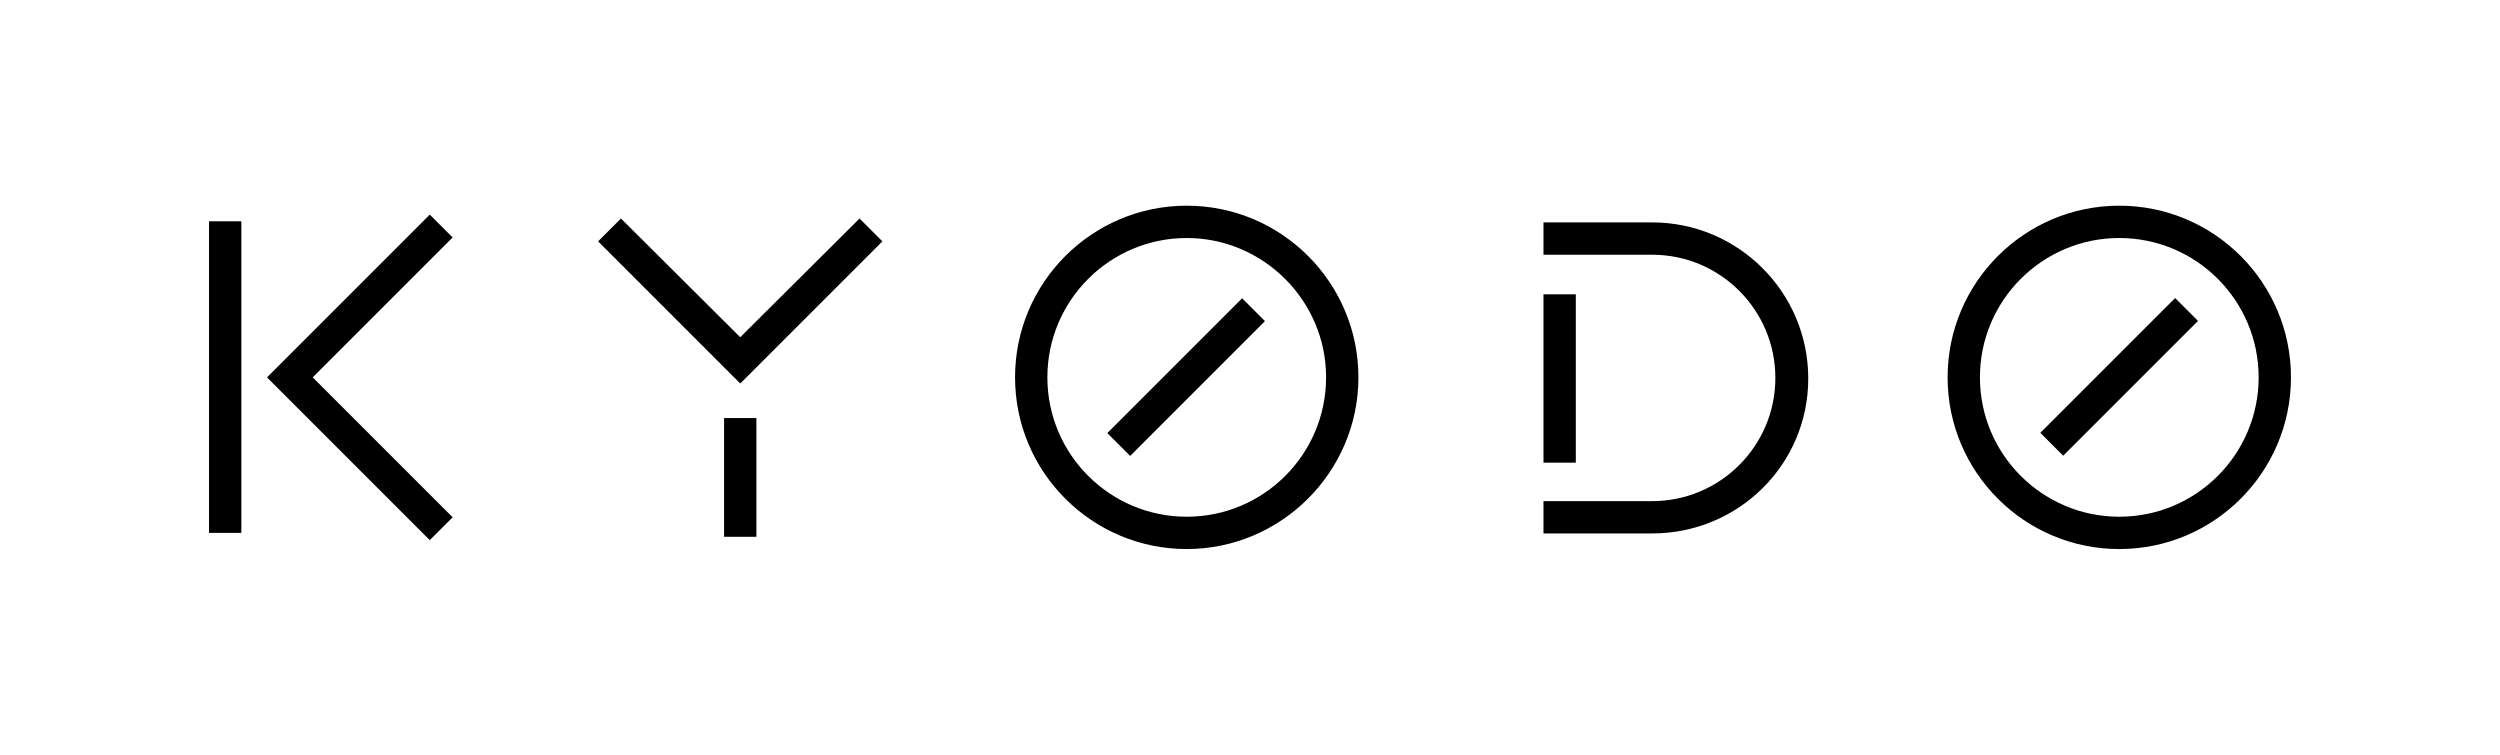
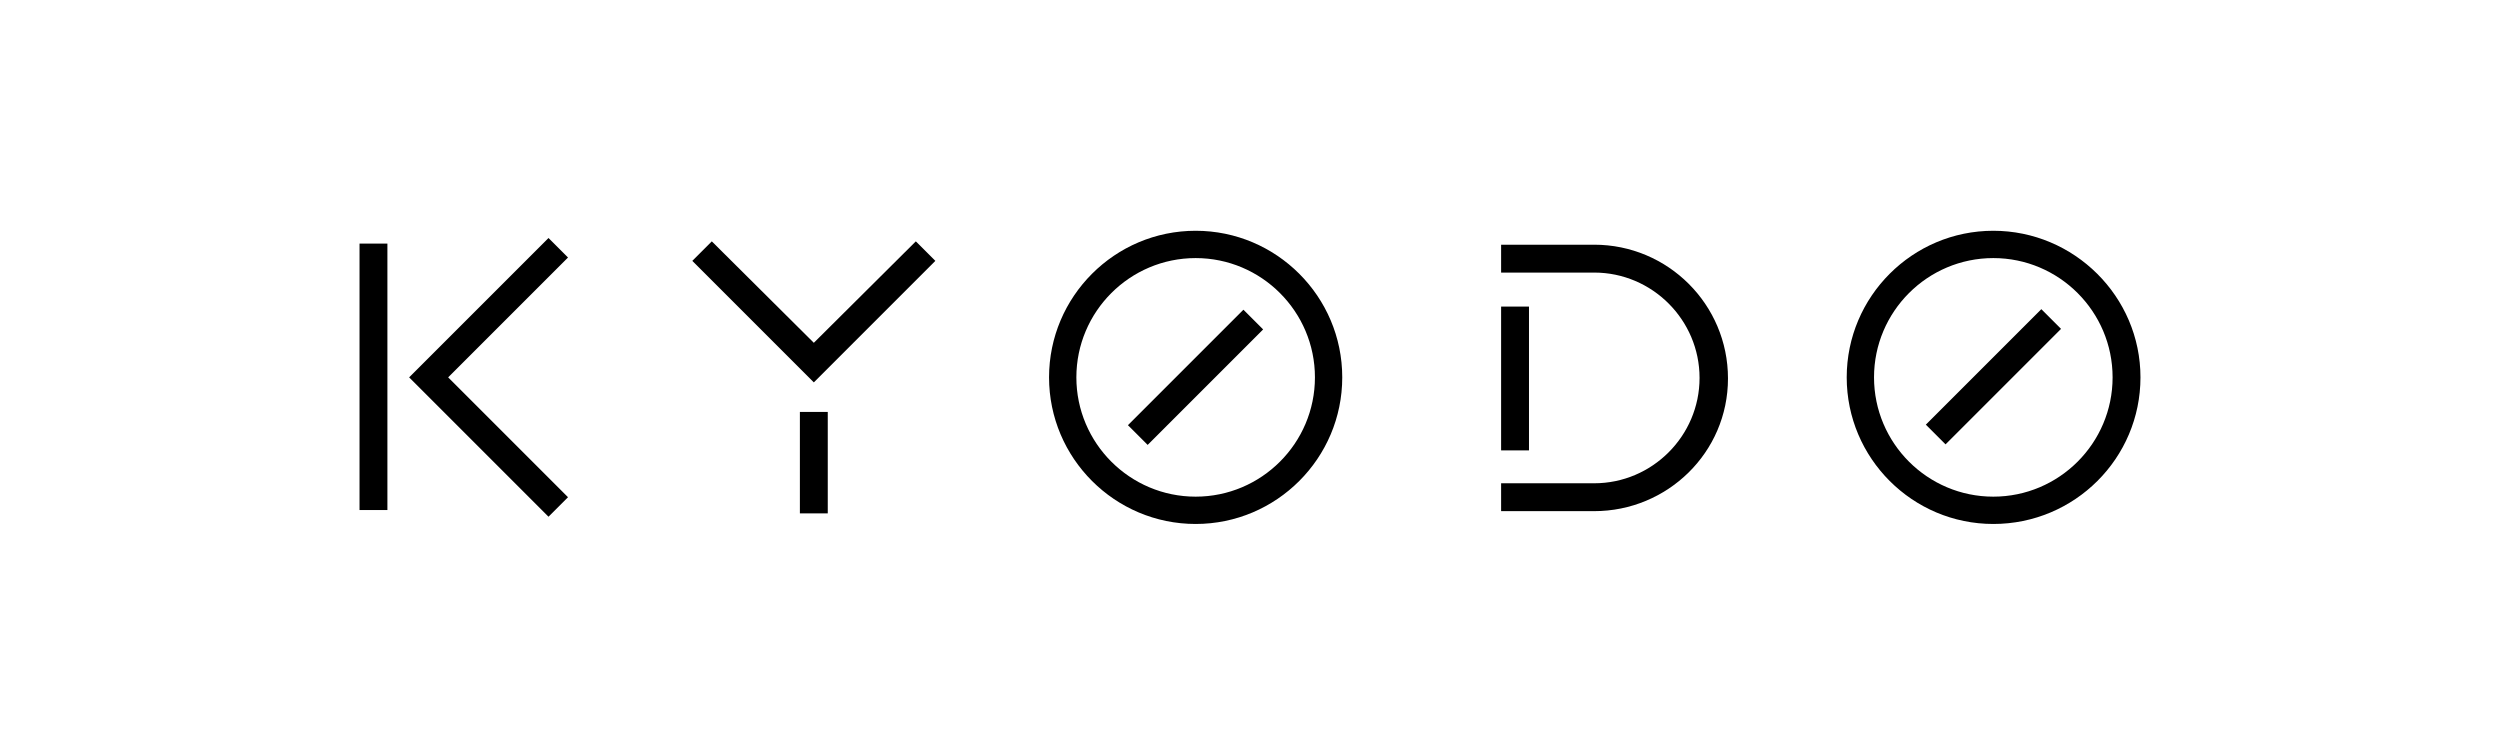
<svg xmlns="http://www.w3.org/2000/svg" version="1.1" id="Layer_1" x="0px" y="0px" viewBox="0 0 448.5 135.4" style="enable-background:new 0 0 448.5 135.4;" xml:space="preserve">
  <g>
    <g>
-       <path d="M212.9,98.5c-17,0-30.8-13.8-30.8-30.8s13.8-30.8,30.8-30.8s30.8,13.8,30.8,30.8S229.8,98.5,212.9,98.5z M212.9,42.7    c-13.8,0-25,11.2-25,25s11.2,25,25,25s25-11.2,25-25S226.6,42.7,212.9,42.7z" />
+       <path d="M214.5,94c-14.5,0-26.3-11.8-26.3-26.3s11.8-26.3,26.3-26.3c14.5,0,26.3,11.8,26.3,26.3S229,94,214.5,94z M214.5,46.3    c-11.8,0-21.4,9.6-21.4,21.4s9.6,21.4,21.4,21.4c11.8,0,21.4-9.6,21.4-21.4S226.3,46.3,214.5,46.3z" />
    </g>
    <g>
-       <rect x="195.7" y="64.7" transform="matrix(0.7071 -0.7071 0.7071 0.7071 14.5228 170.3204)" width="34.2" height="5.8" />
+       <rect x="199.8" y="65.2" transform="matrix(0.7071 -0.7071 0.7071 0.7071 14.9705 171.4557)" width="29.3" height="5" />
    </g>
    <g>
-       <path d="M380.2,98.5c-17,0-30.8-13.8-30.8-30.8s13.8-30.8,30.8-30.8S411,50.7,411,67.7S397.2,98.5,380.2,98.5z M380.2,42.7    c-13.8,0-25,11.2-25,25s11.2,25,25,25s25-11.2,25-25S394,42.7,380.2,42.7z" />
+       <path d="M357.6,94c-14.5,0-26.3-11.8-26.3-26.3s11.8-26.3,26.3-26.3S384,53.2,384,67.7S372.2,94,357.6,94z M357.6,46.3    c-11.8,0-21.4,9.6-21.4,21.4s9.6,21.4,21.4,21.4c11.8,0,21.4-9.6,21.4-21.4S369.4,46.3,357.6,46.3z" />
    </g>
    <g>
-       <rect x="363.1" y="64.7" transform="matrix(0.7071 -0.7071 0.7071 0.7071 63.5372 288.6516)" width="34.2" height="5.8" />
+       <rect x="343" y="65.1" transform="matrix(0.7071 -0.7071 0.7071 0.7071 56.928 272.686)" width="29.3" height="5" />
    </g>
    <g>
-       <rect x="37.5" y="39.7" width="5.8" height="55.9" />
+       <rect x="64.5" y="43.7" width="5" height="47.8" />
    </g>
    <g>
-       <polygon points="77.1,96.9 47.9,67.7 77.1,38.5 81.2,42.6 56.1,67.7 81.2,92.8   " />
+       <polygon points="98.4,92.7 73.4,67.7 98.4,42.7 101.9,46.2 80.4,67.7 101.9,89.2   " />
    </g>
    <g>
-       <rect x="129.9" y="75" width="5.8" height="21.3" />
+       <rect x="143.5" y="73.9" width="5" height="18.2" />
    </g>
    <g>
-       <polygon points="132.8,68.8 107.3,43.3 111.4,39.2 132.8,60.5 154.2,39.2 158.3,43.3   " />
+       <polygon points="146,68.6 124.2,46.8 127.7,43.3 146,61.5 164.3,43.3 167.8,46.8   " />
    </g>
    <g>
-       <path d="M296.4,95.7h-19.5v-5.8h19.5c12.2,0,22.1-9.9,22.1-22.1s-9.9-22.1-22.1-22.1h-19.5v-5.8h19.5c15.4,0,28,12.5,28,28    S311.8,95.7,296.4,95.7z" />
+       <path d="M286,91.7h-16.7v-5H286c10.4,0,18.9-8.5,18.9-18.9s-8.5-18.9-18.9-18.9h-16.7v-5H286c13.2,0,24,10.7,24,24    S299.1,91.7,286,91.7z" />
    </g>
    <g>
-       <rect x="276.9" y="52.8" width="5.8" height="30.2" />
+       <rect x="269.3" y="55" width="5" height="25.8" />
    </g>
  </g>
</svg>
